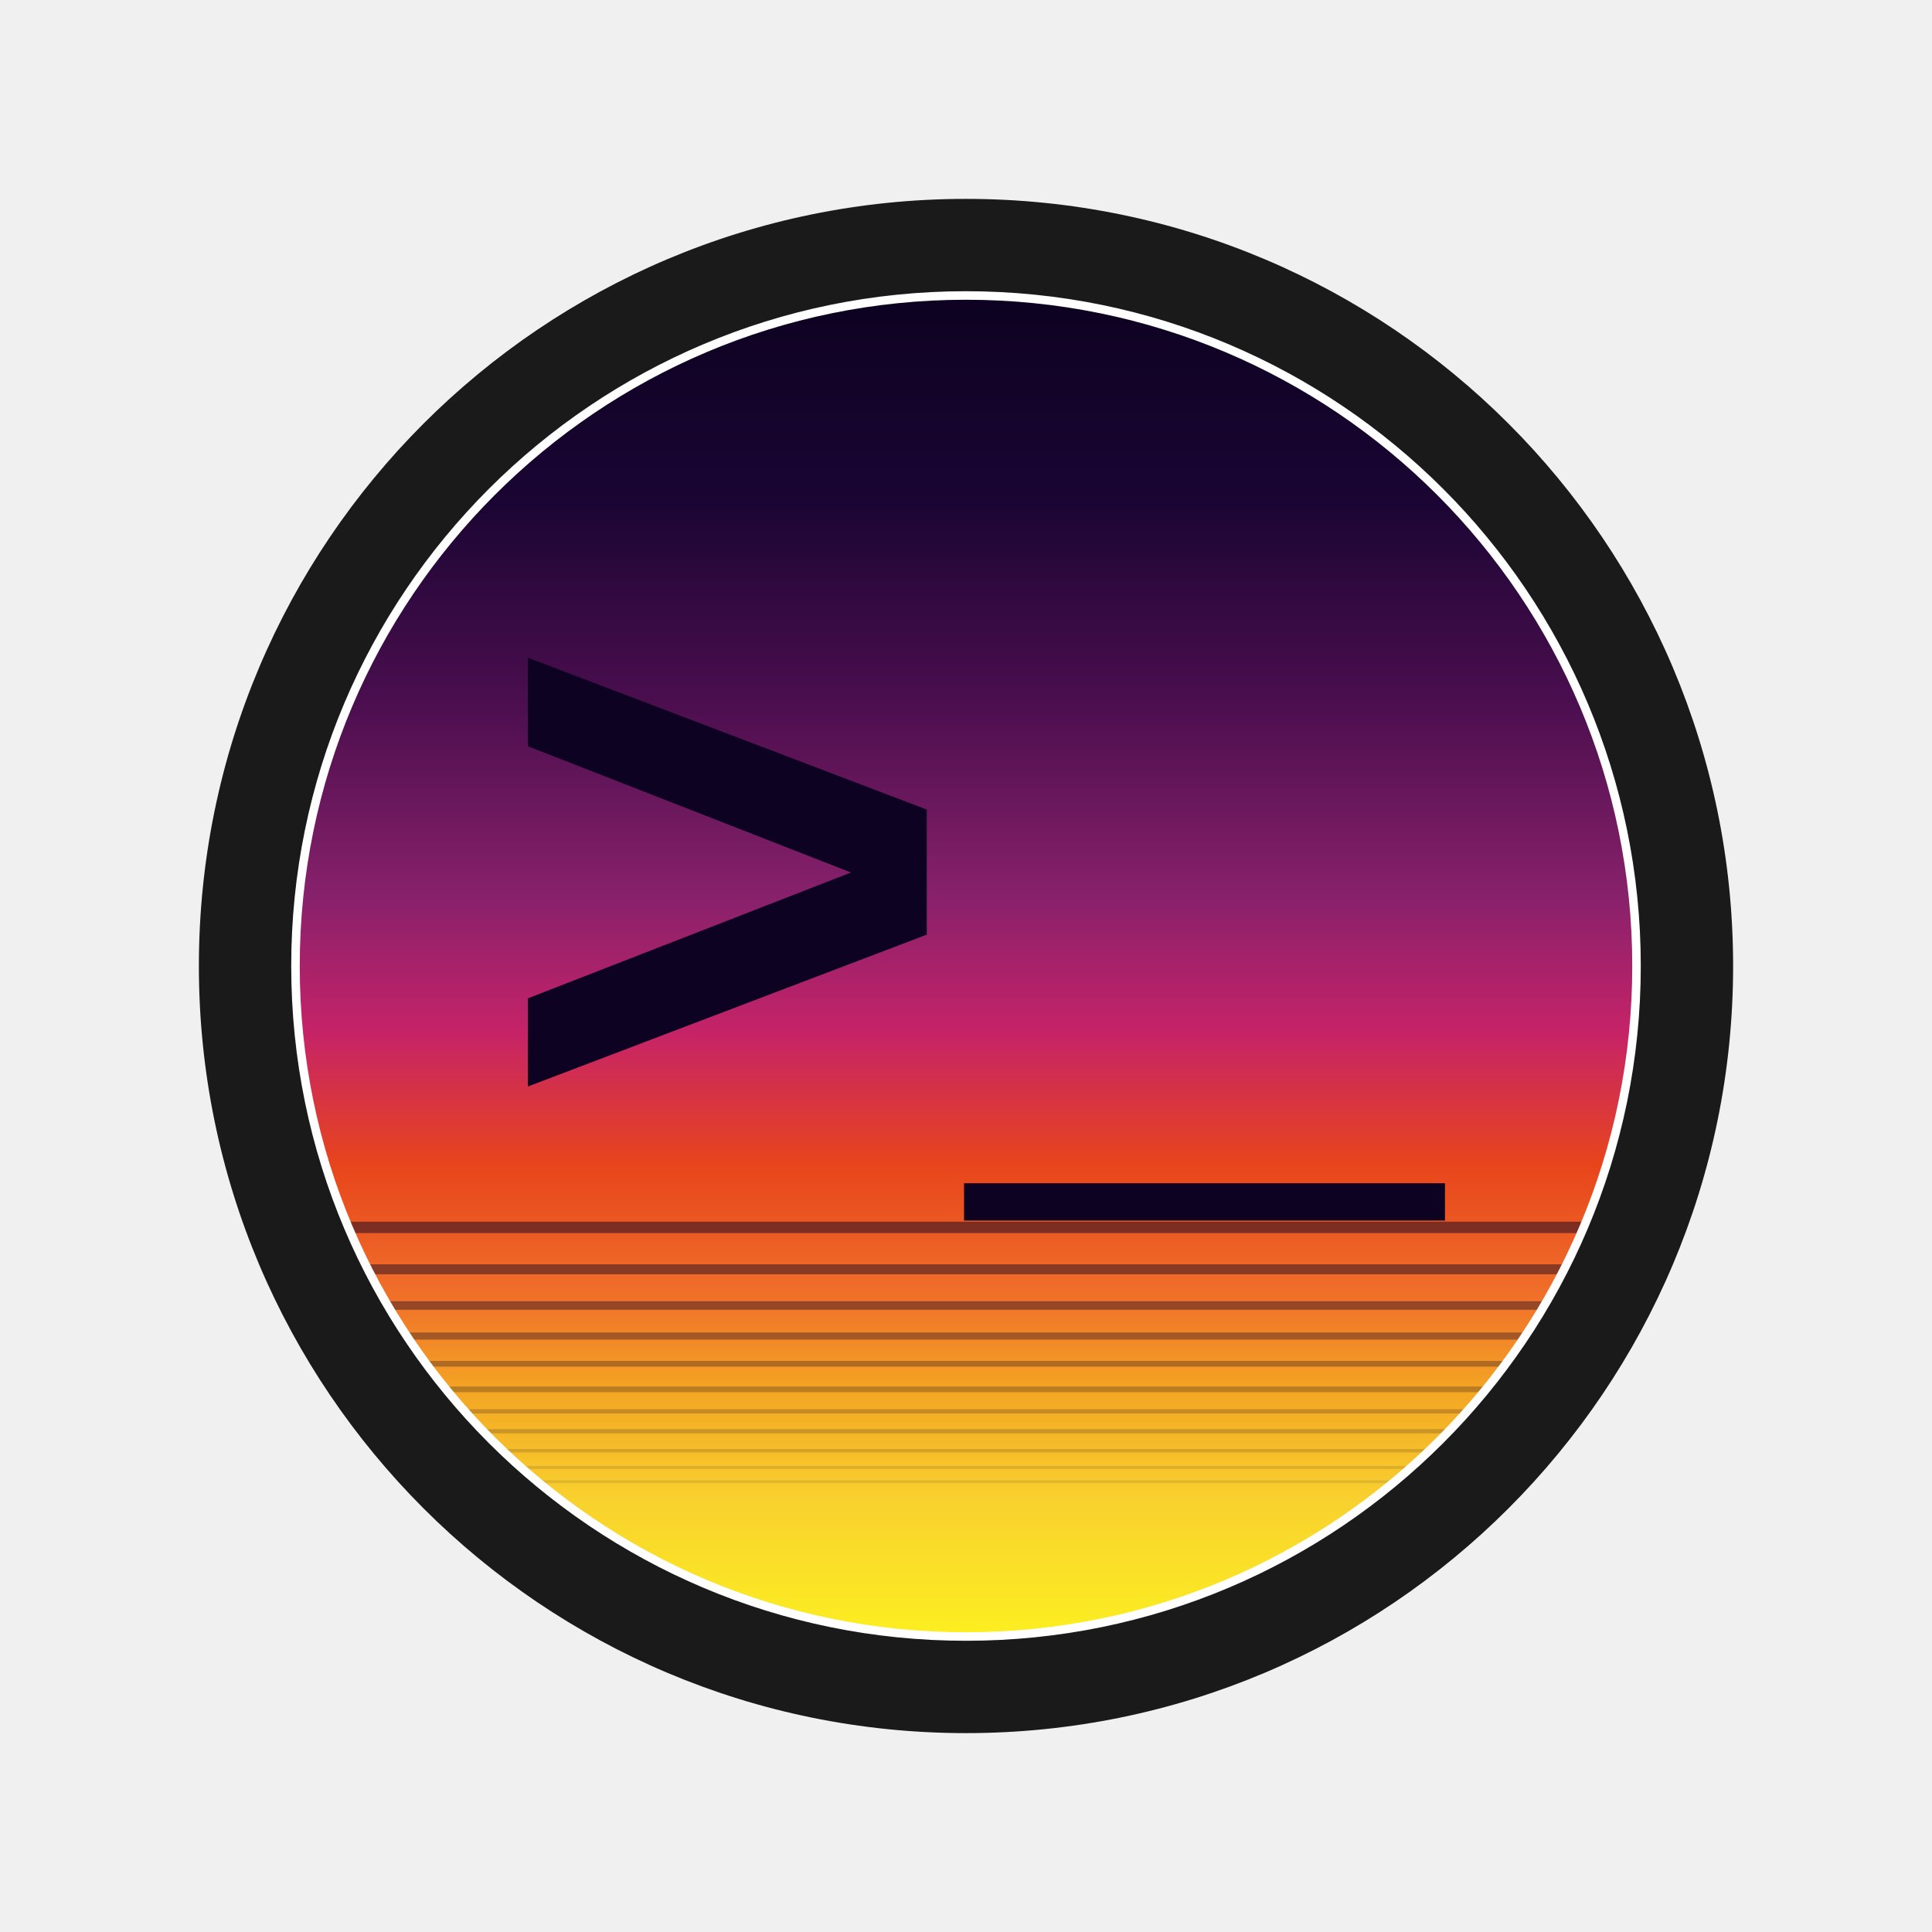
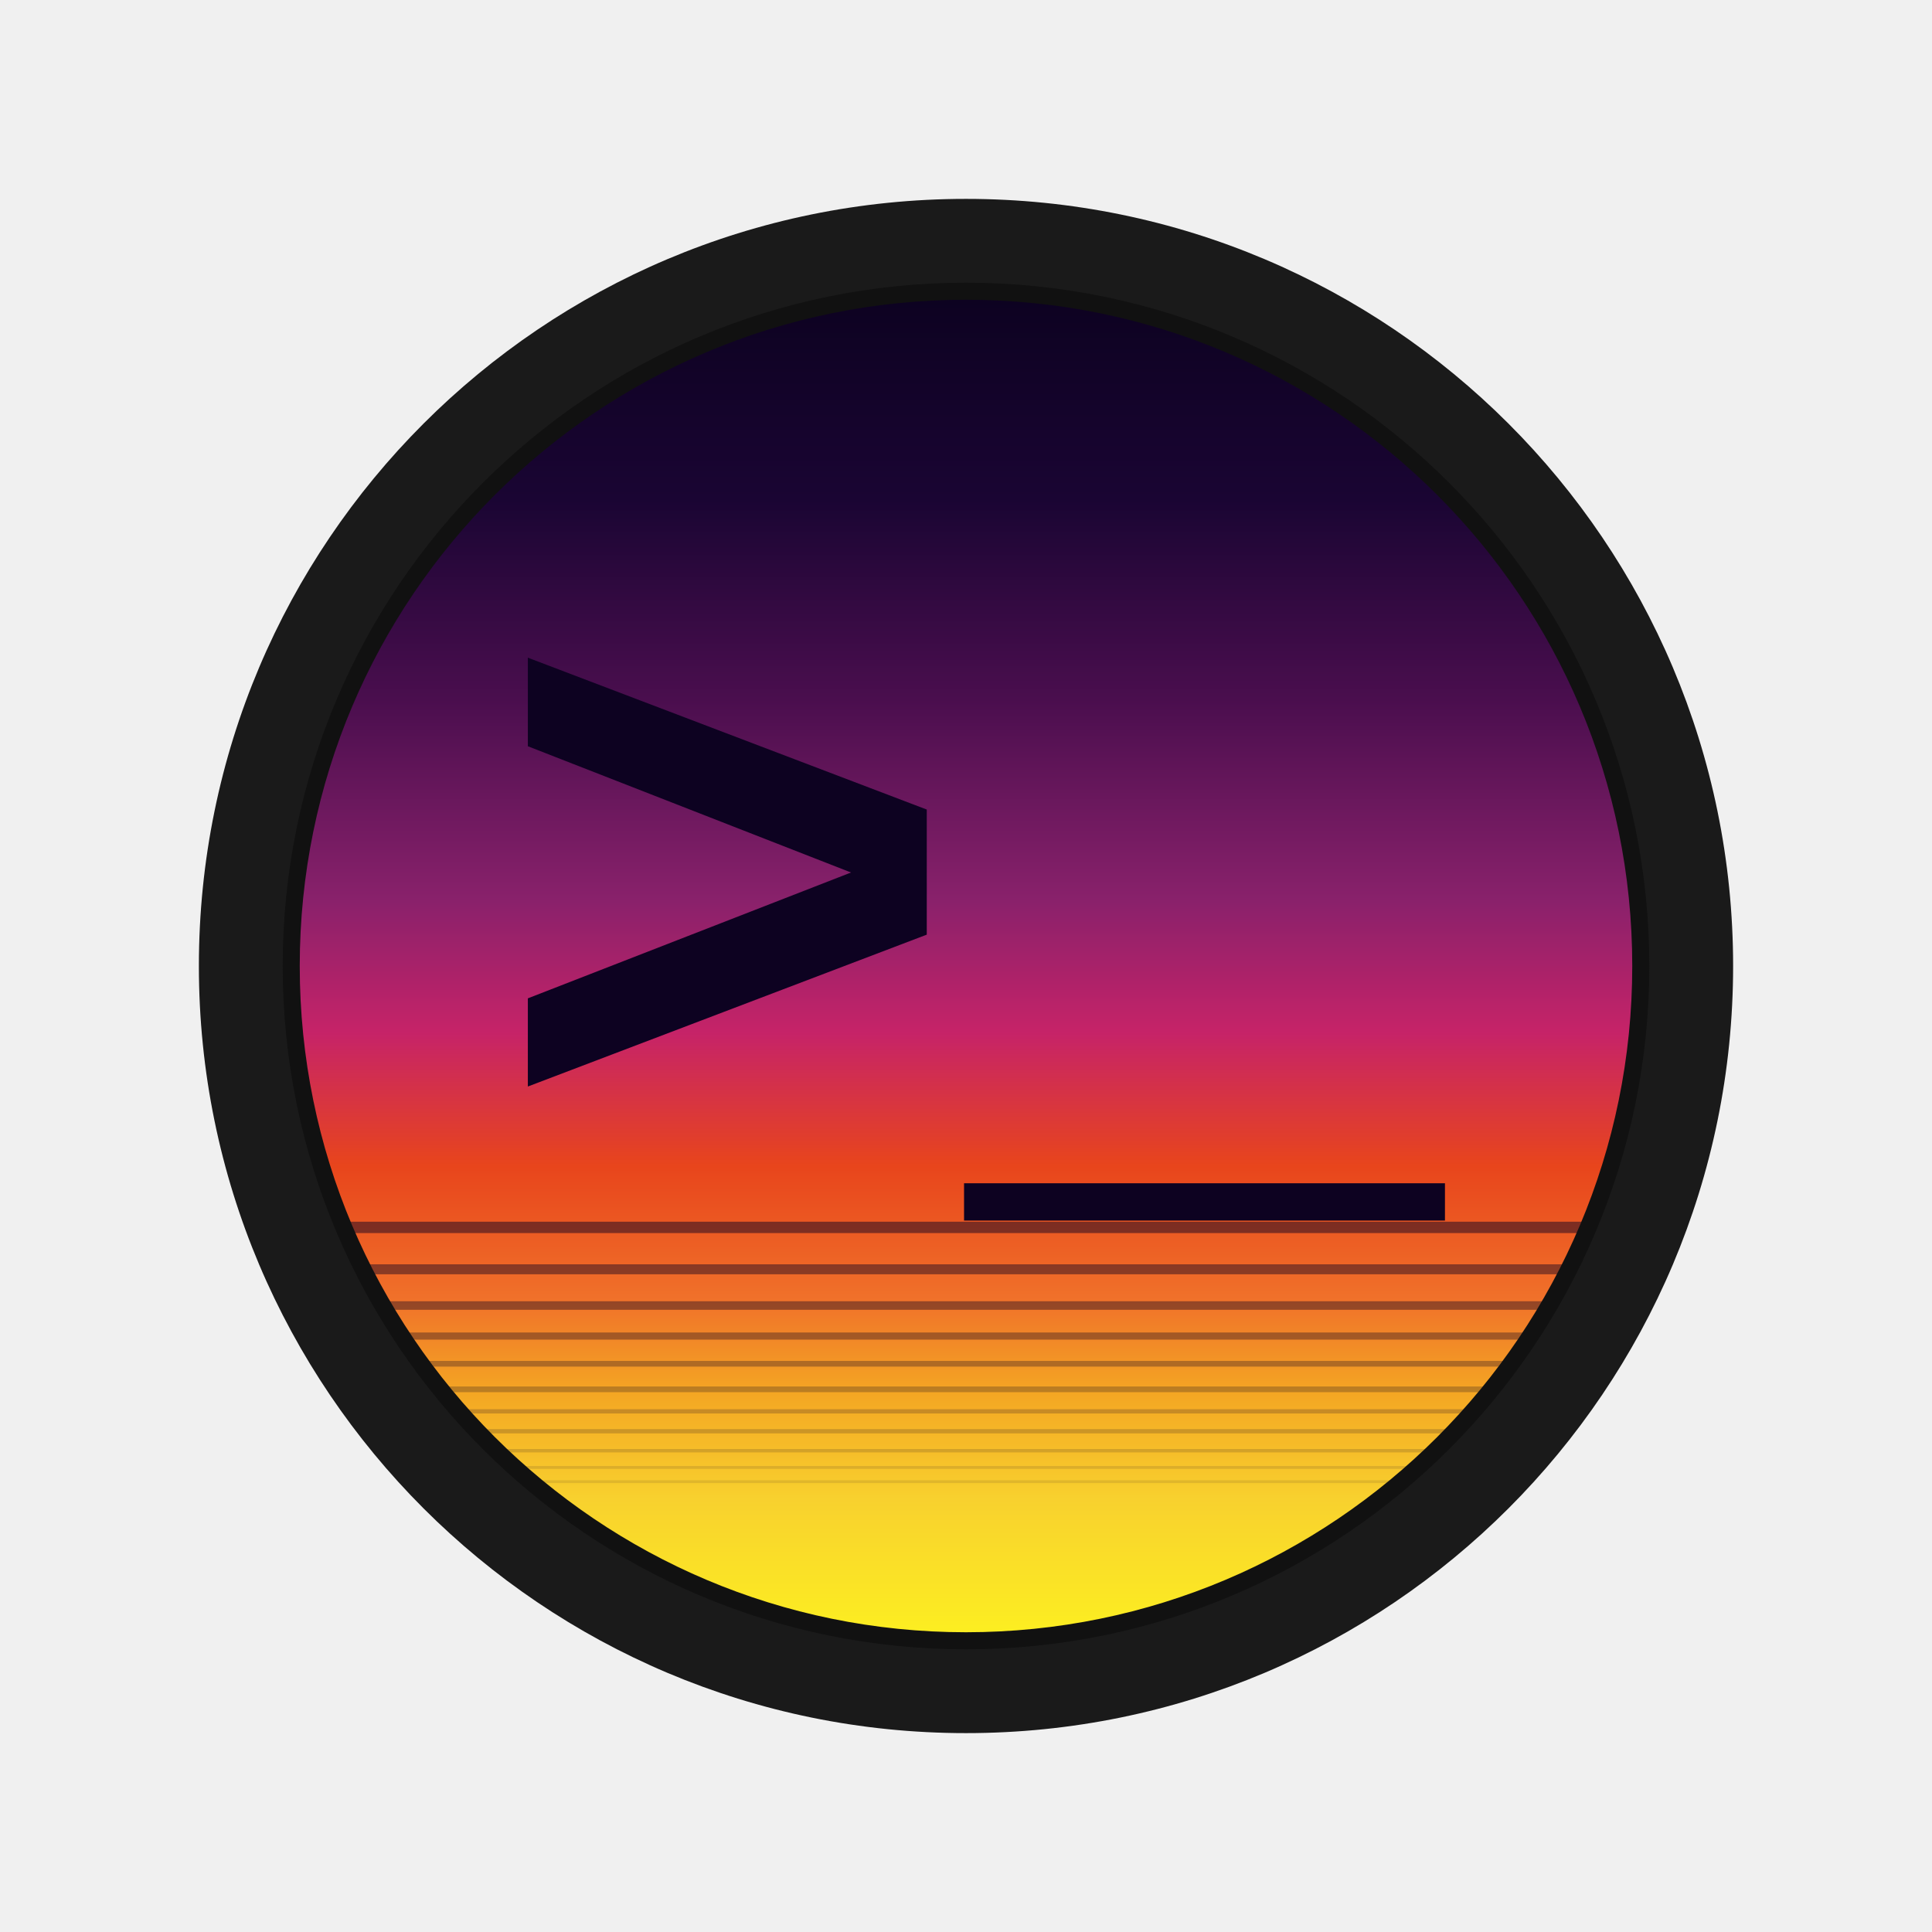
<svg xmlns="http://www.w3.org/2000/svg" width="680" height="680" viewBox="0 0 680 680">
  <defs>
    <linearGradient id="skyGrad" x1="0" y1="0" x2="0" y2="1">
      <stop offset="0%" stop-color="#0d0221" />
      <stop offset="15%" stop-color="#1a0533" />
      <stop offset="30%" stop-color="#4a0e4e" />
      <stop offset="45%" stop-color="#89216b" />
      <stop offset="55%" stop-color="#c62368" />
      <stop offset="65%" stop-color="#e8451c" />
      <stop offset="75%" stop-color="#f0712a" />
      <stop offset="82%" stop-color="#f4a623" />
      <stop offset="90%" stop-color="#f8d12e" />
      <stop offset="100%" stop-color="#fcee21" />
    </linearGradient>
    <clipPath id="circleClip">
      <circle cx="340" cy="340" r="236" />
    </clipPath>
  </defs>
  <circle cx="340" cy="340" r="270" fill="#1a1a1a" />
  <circle cx="340" cy="340" r="236" fill="url(#skyGrad)" />
  <g clip-path="url(#circleClip)">
    <rect x="100" y="430" width="480" height="4" fill="#0d0221" opacity="0.5" />
    <rect x="100" y="445" width="480" height="3.5" fill="#0d0221" opacity="0.45" />
    <rect x="100" y="458" width="480" height="3" fill="#0d0221" opacity="0.4" />
    <rect x="100" y="469" width="480" height="2.5" fill="#0d0221" opacity="0.35" />
    <rect x="100" y="479" width="480" height="2" fill="#0d0221" opacity="0.3" />
    <rect x="100" y="488" width="480" height="2" fill="#0d0221" opacity="0.25" />
    <rect x="100" y="496" width="480" height="1.5" fill="#0d0221" opacity="0.2" />
    <rect x="100" y="503" width="480" height="1.5" fill="#0d0221" opacity="0.18" />
    <rect x="100" y="510" width="480" height="1.2" fill="#0d0221" opacity="0.15" />
    <rect x="100" y="516" width="480" height="1" fill="#0d0221" opacity="0.12" />
    <rect x="100" y="521" width="480" height="1" fill="#0d0221" opacity="0.1" />
  </g>
-   <circle cx="340" cy="340" r="236" fill="none" stroke="#ffffff" stroke-width="3" />
+   <circle cx="340" cy="340" r="237.5" fill="none" stroke="#111111" stroke-width="6" />
  <text x="340" y="325" text-anchor="middle" dominant-baseline="central" font-family="'Courier New', monospace" font-size="280" font-weight="700" fill="#0d0221">&gt;_</text>
</svg>
